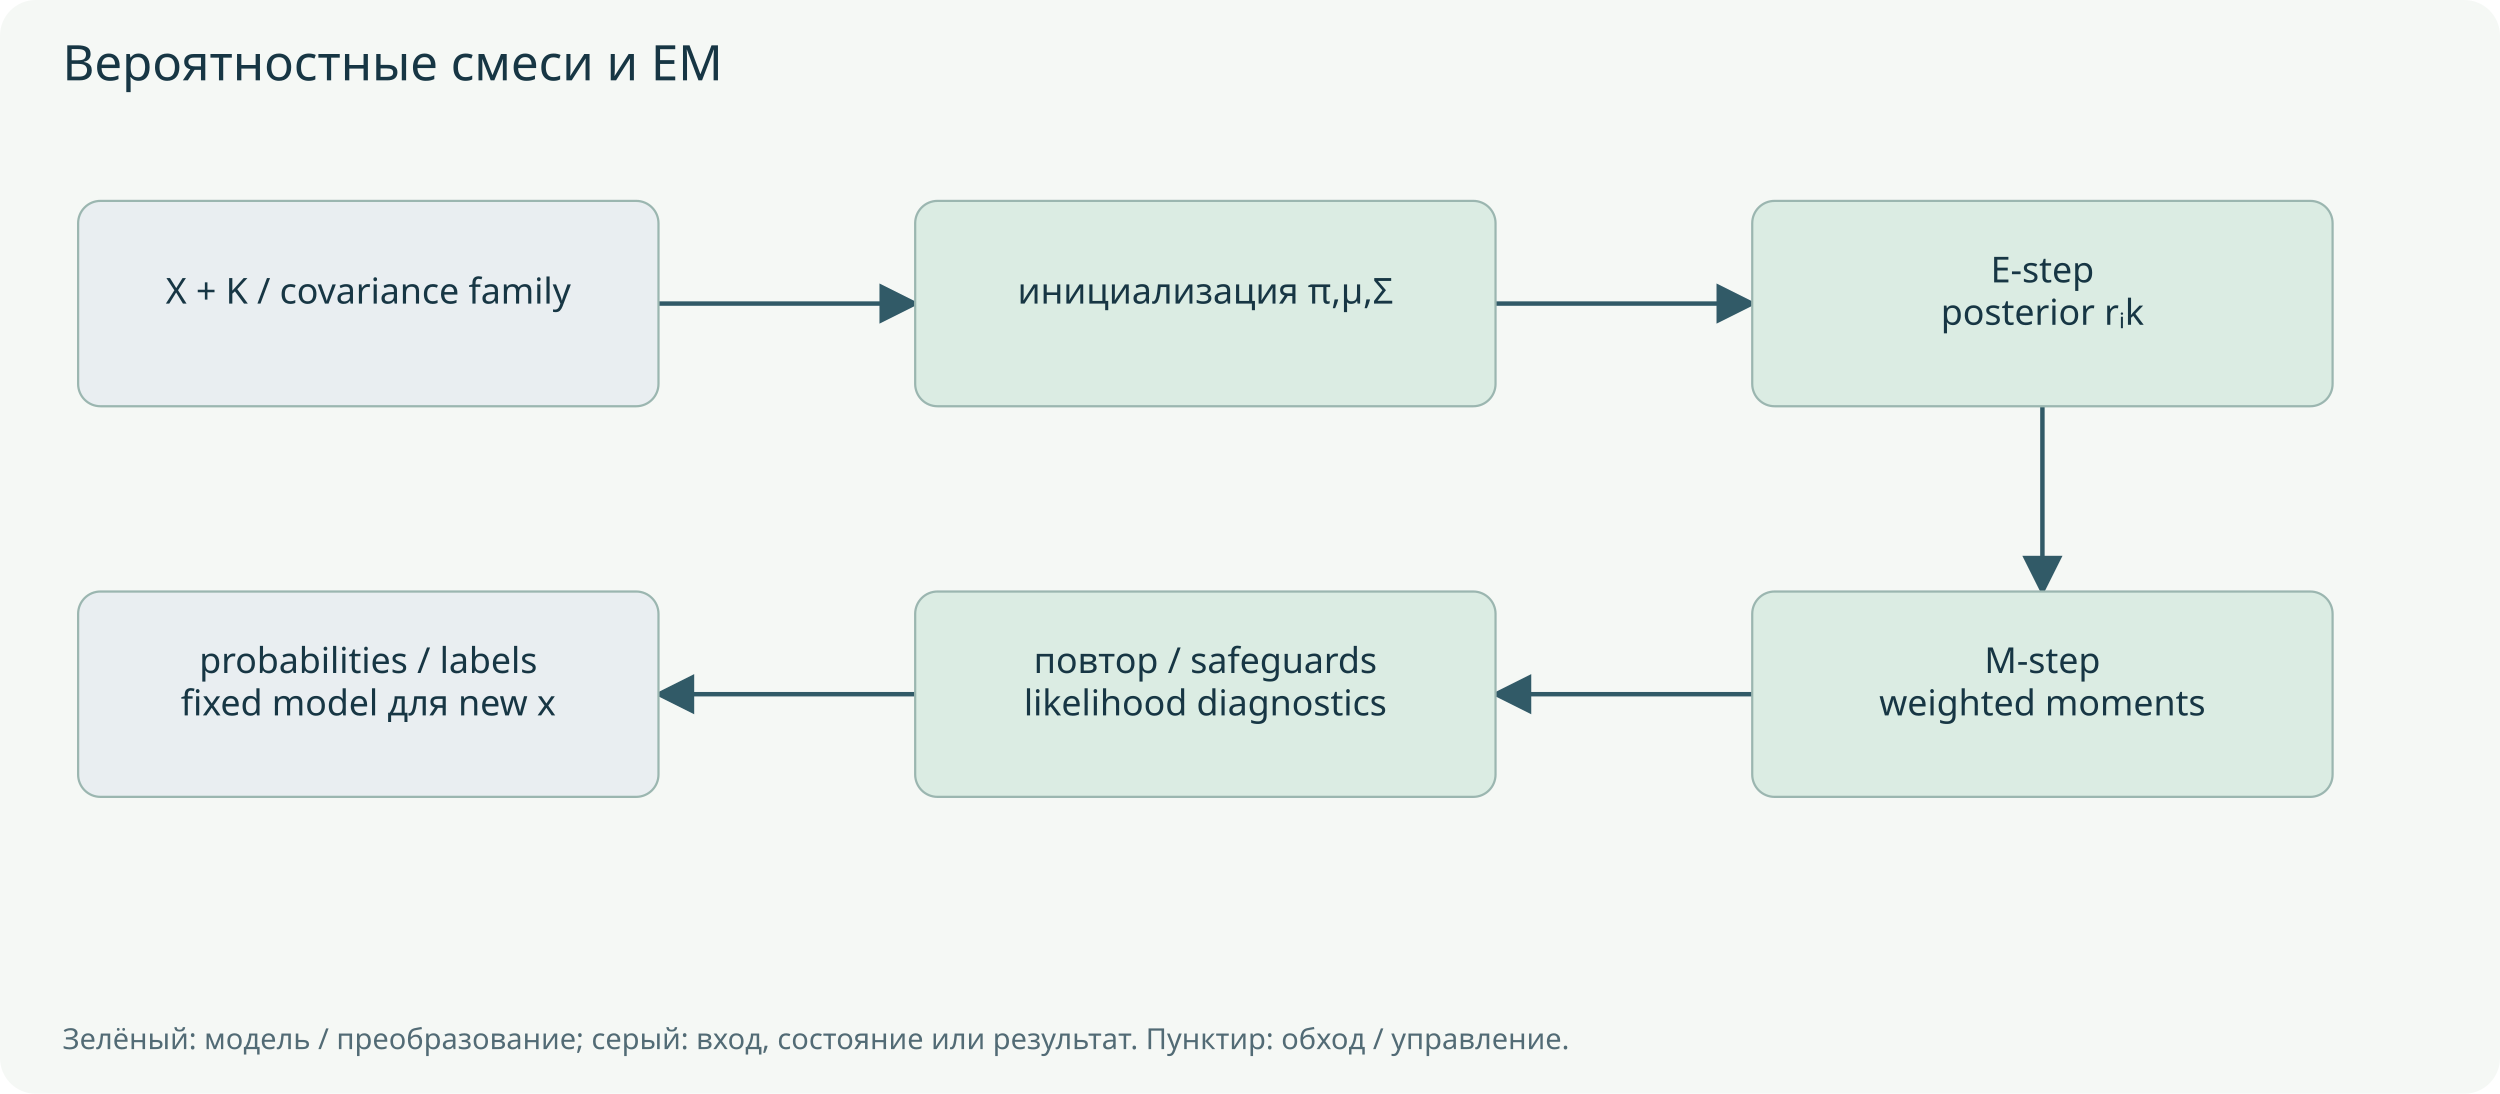
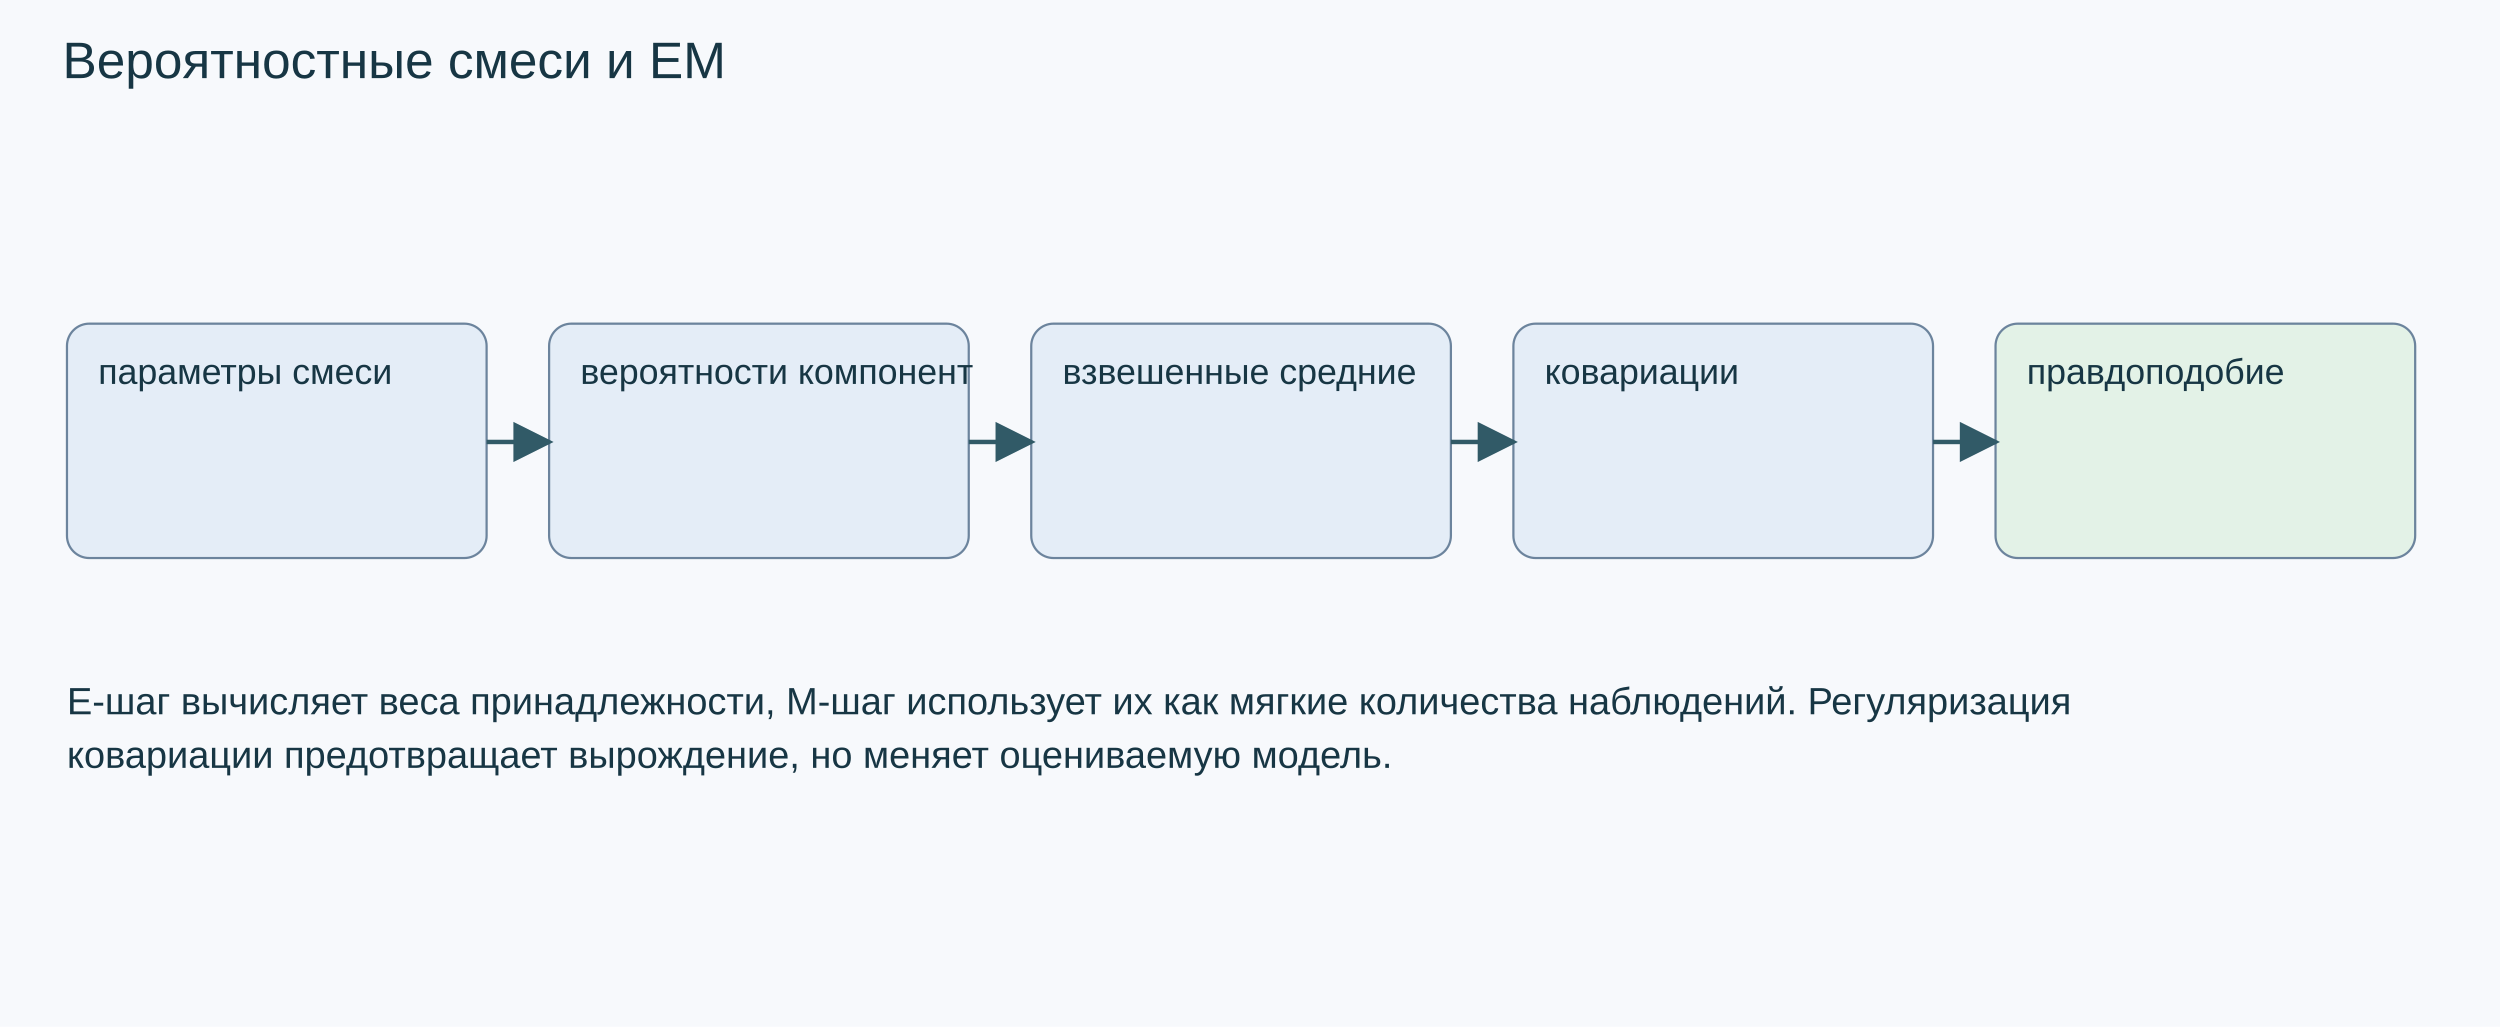
- <svg xmlns="http://www.w3.org/2000/svg" viewBox="0 0 1120 490" role="img" aria-labelledby="title desc">
+ <svg xmlns="http://www.w3.org/2000/svg" viewBox="0 0 1120 460" role="img" aria-labelledby="title desc">
  <defs>
    <marker id="arrow" markerWidth="9" markerHeight="9" refX="8" refY="4.5" orient="auto">
      <path d="M0,0 L9,4.5 L0,9" fill="#315a67" />
    </marker>
  </defs>
-   <rect width="1120" height="490" rx="16" fill="#f5f8f5" />
-   <text x="28" y="36" font-family="Segoe UI,sans-serif" font-size="22" fill="#173644">Вероятностные смеси и EM</text>
-   <path d="M295,136 L410,136" fill="none" stroke="#315a67" stroke-width="2" marker-end="url(#arrow)" />
-   <path d="M670,136 L785,136" fill="none" stroke="#315a67" stroke-width="2" marker-end="url(#arrow)" />
-   <path d="M915,182 L915,265" fill="none" stroke="#315a67" stroke-width="2" marker-end="url(#arrow)" />
-   <path d="M785,311 L670,311" fill="none" stroke="#315a67" stroke-width="2" marker-end="url(#arrow)" />
-   <path d="M410,311 L295,311" fill="none" stroke="#315a67" stroke-width="2" marker-end="url(#arrow)" />
-   <rect x="35" y="90" width="260" height="92" rx="10" fill="#e9eef1" stroke="#9bb6b0" />
-   <text x="165" y="136.0" text-anchor="middle" font-family="Segoe UI,sans-serif" font-size="16" fill="#173644">X + K / covariance family</text>
-   <rect x="410" y="90" width="260" height="92" rx="10" fill="#dbece3" stroke="#9bb6b0" />
-   <text x="540" y="136.0" text-anchor="middle" font-family="Segoe UI,sans-serif" font-size="16" fill="#173644">инициализация π,μ,Σ</text>
-   <rect x="785" y="90" width="260" height="92" rx="10" fill="#dbece3" stroke="#9bb6b0" />
-   <text x="915" y="126.5" text-anchor="middle" font-family="Segoe UI,sans-serif" font-size="16" fill="#173644">E-step</text>
-   <text x="915" y="145.5" text-anchor="middle" font-family="Segoe UI,sans-serif" font-size="16" fill="#173644">posterior rᵢk</text>
-   <rect x="785" y="265" width="260" height="92" rx="10" fill="#dbece3" stroke="#9bb6b0" />
-   <text x="915" y="301.5" text-anchor="middle" font-family="Segoe UI,sans-serif" font-size="16" fill="#173644">M-step</text>
-   <text x="915" y="320.5" text-anchor="middle" font-family="Segoe UI,sans-serif" font-size="16" fill="#173644">weighted moments</text>
-   <rect x="410" y="265" width="260" height="92" rx="10" fill="#dbece3" stroke="#9bb6b0" />
-   <text x="540" y="301.5" text-anchor="middle" font-family="Segoe UI,sans-serif" font-size="16" fill="#173644">повтор / safeguards</text>
-   <text x="540" y="320.5" text-anchor="middle" font-family="Segoe UI,sans-serif" font-size="16" fill="#173644">likelihood diagnostics</text>
-   <rect x="35" y="265" width="260" height="92" rx="10" fill="#e9eef1" stroke="#9bb6b0" />
-   <text x="165" y="301.5" text-anchor="middle" font-family="Segoe UI,sans-serif" font-size="16" fill="#173644">probabilities / labels</text>
-   <text x="165" y="320.5" text-anchor="middle" font-family="Segoe UI,sans-serif" font-size="16" fill="#173644">fixed model для new x</text>
-   <text x="28" y="470" font-family="Segoe UI,sans-serif" font-size="13" fill="#526b75">Зелёный: модель / преобразование; серый: вход, состояние или результат. Пунктир: обход / управление.</text>
+   <rect width="1120" height="460" fill="#f7f9fc" />
+   <text x="28" y="35" font-family="Segoe UI,Arial,sans-serif" font-size="23" fill="#173644">
+     <tspan x="28" dy="0">Вероятностные смеси и EM</tspan>
+   </text>
+   <rect x="30" y="145" width="188" height="105" rx="10" fill="#e4edf7" stroke="#6c849d" />
+   <text x="44" y="172" font-family="Segoe UI,Arial,sans-serif" font-size="16" fill="#173644">
+     <tspan x="44" dy="0">параметры смеси</tspan>
+   </text>
+   <rect x="246" y="145" width="188" height="105" rx="10" fill="#e4edf7" stroke="#6c849d" />
+   <text x="260" y="172" font-family="Segoe UI,Arial,sans-serif" font-size="16" fill="#173644">
+     <tspan x="260" dy="0">вероятности компонент</tspan>
+   </text>
+   <path d="M218,198 L246,198" fill="none" stroke="#315a67" stroke-width="2" marker-end="url(#arrow)" />
+   <rect x="462" y="145" width="188" height="105" rx="10" fill="#e4edf7" stroke="#6c849d" />
+   <text x="476" y="172" font-family="Segoe UI,Arial,sans-serif" font-size="16" fill="#173644">
+     <tspan x="476" dy="0">взвешенные средние</tspan>
+   </text>
+   <path d="M434,198 L462,198" fill="none" stroke="#315a67" stroke-width="2" marker-end="url(#arrow)" />
+   <rect x="678" y="145" width="188" height="105" rx="10" fill="#e4edf7" stroke="#6c849d" />
+   <text x="692" y="172" font-family="Segoe UI,Arial,sans-serif" font-size="16" fill="#173644">
+     <tspan x="692" dy="0">ковариации</tspan>
+   </text>
+   <path d="M650,198 L678,198" fill="none" stroke="#315a67" stroke-width="2" marker-end="url(#arrow)" />
+   <rect x="894" y="145" width="188" height="105" rx="10" fill="#e3f2e7" stroke="#6c849d" />
+   <text x="908" y="172" font-family="Segoe UI,Arial,sans-serif" font-size="16" fill="#173644">
+     <tspan x="908" dy="0">правдоподобие</tspan>
+   </text>
+   <path d="M866,198 L894,198" fill="none" stroke="#315a67" stroke-width="2" marker-end="url(#arrow)" />
+   <text x="30" y="320" font-family="Segoe UI,Arial,sans-serif" font-size="17" fill="#173644">
+     <tspan x="30" dy="0">E-шаг вычисляет веса принадлежности, M-шаг использует их как мягкие количества наблюдений. Регуляризация</tspan>
+     <tspan x="30" dy="24">ковариации предотвращает вырождение, но меняет оцениваемую модель.</tspan>
+   </text>
</svg>
